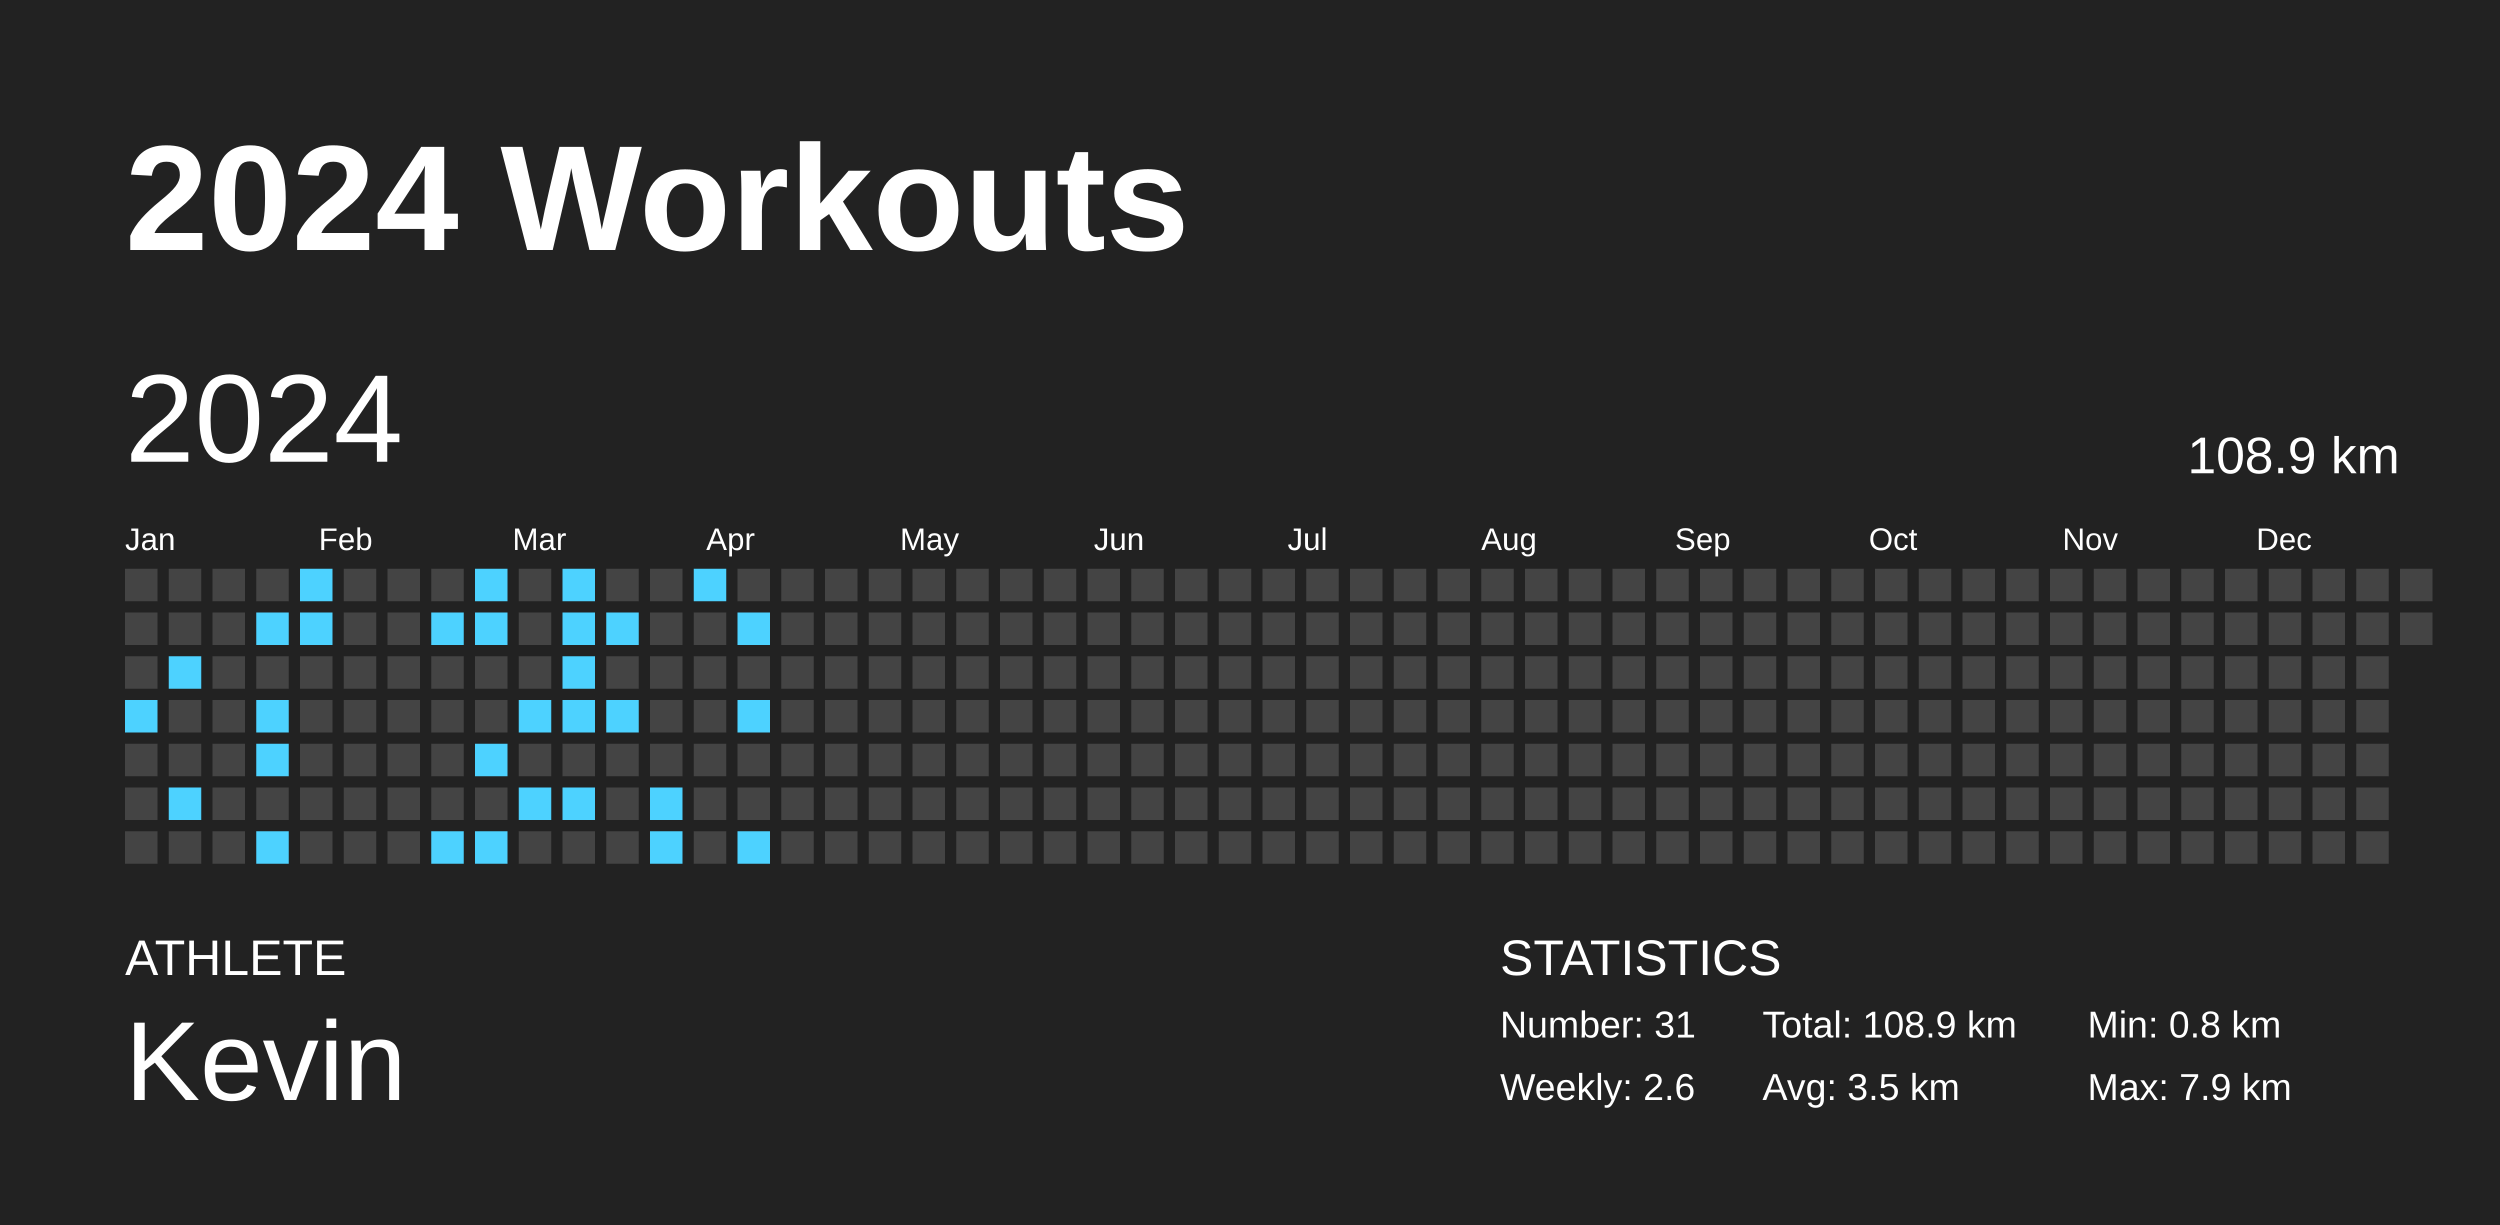
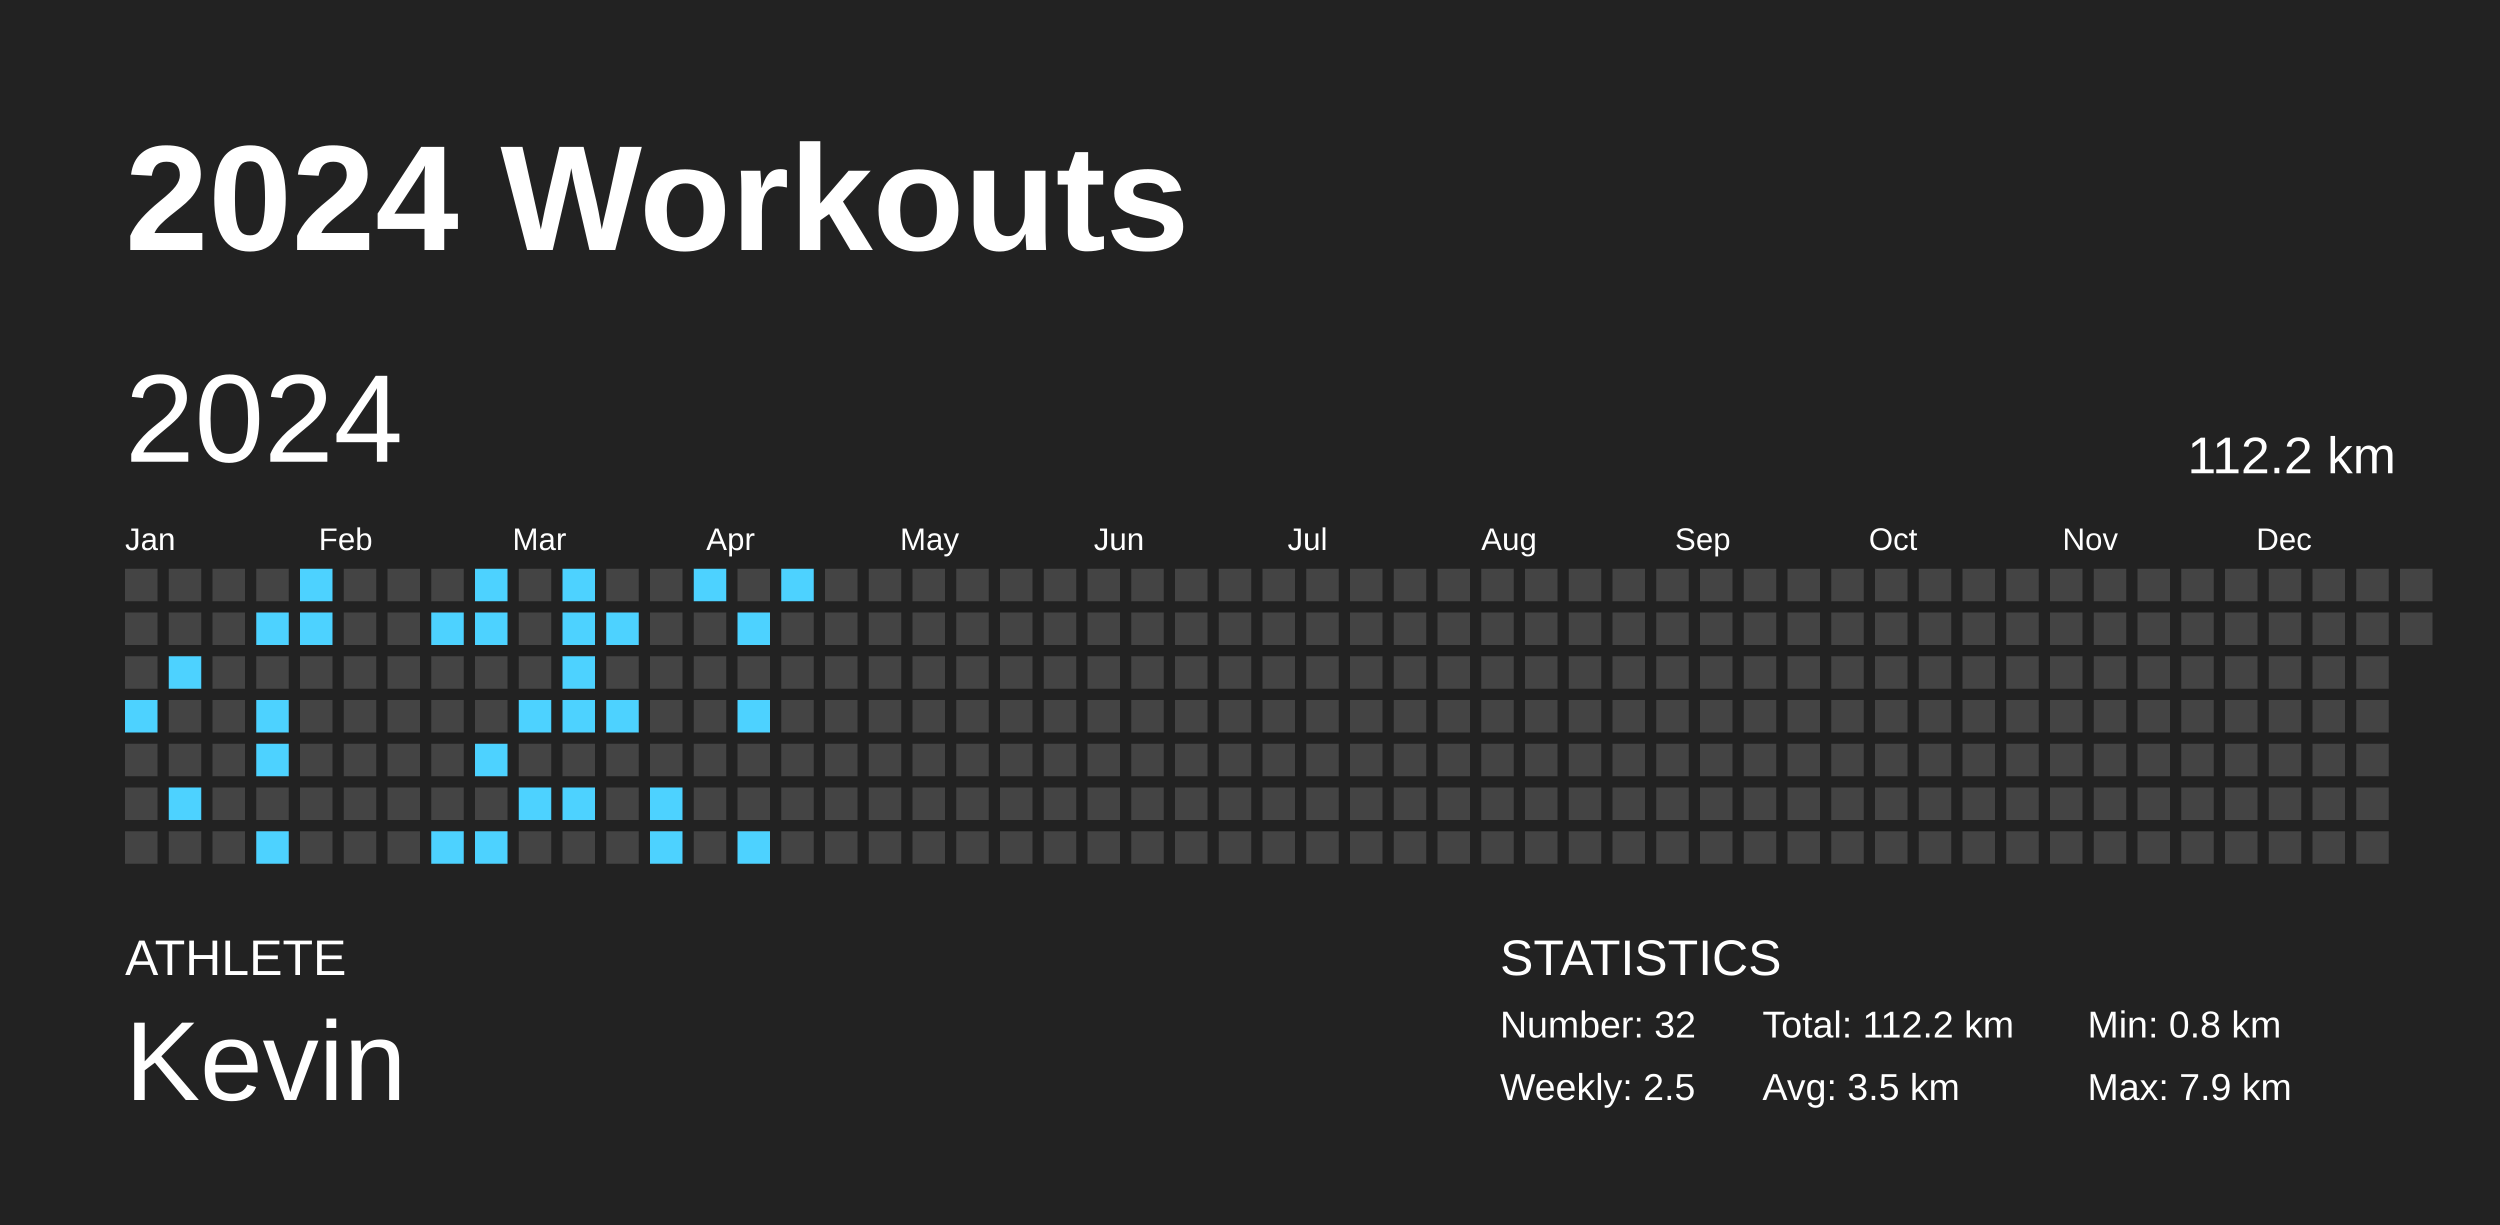
<svg xmlns="http://www.w3.org/2000/svg" baseProfile="full" height="98mm" version="1.1" viewBox="0,0,200,98" width="200mm">
  <defs />
  <rect fill="#222222" height="98" width="200" x="0" y="0" />
  <text fill="#FFFFFF" style="font-size:12px; font-family:Arial; font-weight:bold;" x="10" y="20">2024 Workouts</text>
  <text fill="#FFFFFF" style="font-size:4px; font-family:Arial" x="10" y="78">ATHLETE</text>
  <text fill="#FFFFFF" style="font-size:9px; font-family:Arial" x="10" y="88">Kevin</text>
  <text fill="#FFFFFF" style="font-size:4px; font-family:Arial" x="120" y="78">STATISTICS</text>
-   <text fill="#FFFFFF" style="font-size:3px; font-family:Arial" x="120" y="83">Number: 31</text>
-   <text fill="#FFFFFF" style="font-size:3px; font-family:Arial" x="120" y="88">Weekly: 2.6</text>
-   <text fill="#FFFFFF" style="font-size:3px; font-family:Arial" x="141" y="83">Total: 108.9 km</text>
+   <text fill="#FFFFFF" style="font-size:3px; font-family:Arial" x="120" y="83">Number: 32</text>
+   <text fill="#FFFFFF" style="font-size:3px; font-family:Arial" x="120" y="88">Weekly: 2.5</text>
+   <text fill="#FFFFFF" style="font-size:3px; font-family:Arial" x="141" y="83">Total: 112.2 km</text>
  <text fill="#FFFFFF" style="font-size:3px; font-family:Arial" x="141" y="88">Avg: 3.5 km</text>
  <text fill="#FFFFFF" style="font-size:3px; font-family:Arial" x="167" y="83">Min: 0.8 km</text>
  <text fill="#FFFFFF" style="font-size:3px; font-family:Arial" x="167" y="88">Max: 7.9 km</text>
  <text dominant-baseline="hanging" fill="#FFFFFF" style="font-size:10.0px; font-family:Arial;" x="10" y="30">2024</text>
-   <text dominant-baseline="hanging" fill="#FFFFFF" style="font-size:4.125px; font-family:Arial;" x="175" y="35">108.9 km</text>
+   <text dominant-baseline="hanging" fill="#FFFFFF" style="font-size:4.125px; font-family:Arial;" x="175" y="35">112.2 km</text>
  <text fill="#FFFFFF" style="font-size:2.5px; font-family:Arial" x="10.0" y="44">Jan</text>
  <text fill="#FFFFFF" style="font-size:2.5px; font-family:Arial" x="25.5" y="44">Feb</text>
  <text fill="#FFFFFF" style="font-size:2.5px; font-family:Arial" x="41.0" y="44">Mar</text>
  <text fill="#FFFFFF" style="font-size:2.5px; font-family:Arial" x="56.5" y="44">Apr</text>
  <text fill="#FFFFFF" style="font-size:2.5px; font-family:Arial" x="72.0" y="44">May</text>
  <text fill="#FFFFFF" style="font-size:2.5px; font-family:Arial" x="87.5" y="44">Jun</text>
  <text fill="#FFFFFF" style="font-size:2.5px; font-family:Arial" x="103.0" y="44">Jul</text>
  <text fill="#FFFFFF" style="font-size:2.5px; font-family:Arial" x="118.5" y="44">Aug</text>
  <text fill="#FFFFFF" style="font-size:2.5px; font-family:Arial" x="134.0" y="44">Sep</text>
  <text fill="#FFFFFF" style="font-size:2.5px; font-family:Arial" x="149.5" y="44">Oct</text>
  <text fill="#FFFFFF" style="font-size:2.5px; font-family:Arial" x="165.0" y="44">Nov</text>
  <text fill="#FFFFFF" style="font-size:2.5px; font-family:Arial" x="180.5" y="44">Dec</text>
  <rect fill="#444444" height="2.6" width="2.6" x="10.0" y="45.5" />
  <rect fill="#444444" height="2.6" width="2.6" x="10.0" y="49.0" />
  <rect fill="#444444" height="2.6" width="2.6" x="10.0" y="52.5" />
  <rect fill="#4dd2ff" height="2.6" width="2.6" x="10.0" y="56.0" />
  <rect fill="#444444" height="2.6" width="2.6" x="10.0" y="59.5" />
  <rect fill="#444444" height="2.6" width="2.6" x="10.0" y="63.0" />
  <rect fill="#444444" height="2.6" width="2.6" x="10.0" y="66.5" />
  <rect fill="#444444" height="2.6" width="2.6" x="13.5" y="45.5" />
  <rect fill="#444444" height="2.6" width="2.6" x="13.5" y="49.0" />
  <rect fill="#4dd2ff" height="2.6" width="2.6" x="13.5" y="52.5" />
  <rect fill="#444444" height="2.6" width="2.6" x="13.5" y="56.0" />
  <rect fill="#444444" height="2.6" width="2.6" x="13.5" y="59.5" />
  <rect fill="#4dd2ff" height="2.6" width="2.6" x="13.5" y="63.0" />
  <rect fill="#444444" height="2.6" width="2.6" x="13.5" y="66.5" />
  <rect fill="#444444" height="2.6" width="2.6" x="17.0" y="45.5" />
  <rect fill="#444444" height="2.6" width="2.6" x="17.0" y="49.0" />
  <rect fill="#444444" height="2.6" width="2.6" x="17.0" y="52.5" />
  <rect fill="#444444" height="2.6" width="2.6" x="17.0" y="56.0" />
  <rect fill="#444444" height="2.6" width="2.6" x="17.0" y="59.5" />
  <rect fill="#444444" height="2.6" width="2.6" x="17.0" y="63.0" />
  <rect fill="#444444" height="2.6" width="2.6" x="17.0" y="66.5" />
  <rect fill="#444444" height="2.6" width="2.6" x="20.5" y="45.5" />
  <rect fill="#4dd2ff" height="2.6" width="2.6" x="20.5" y="49.0" />
  <rect fill="#444444" height="2.6" width="2.6" x="20.5" y="52.5" />
  <rect fill="#4dd2ff" height="2.6" width="2.6" x="20.5" y="56.0" />
  <rect fill="#4dd2ff" height="2.6" width="2.6" x="20.5" y="59.5" />
  <rect fill="#444444" height="2.6" width="2.6" x="20.5" y="63.0" />
  <rect fill="#4dd2ff" height="2.6" width="2.6" x="20.5" y="66.5" />
  <rect fill="#4dd2ff" height="2.6" width="2.6" x="24.0" y="45.5" />
  <rect fill="#4dd2ff" height="2.6" width="2.6" x="24.0" y="49.0" />
  <rect fill="#444444" height="2.6" width="2.6" x="24.0" y="52.5" />
  <rect fill="#444444" height="2.6" width="2.6" x="24.0" y="56.0" />
  <rect fill="#444444" height="2.6" width="2.6" x="24.0" y="59.5" />
  <rect fill="#444444" height="2.6" width="2.6" x="24.0" y="63.0" />
  <rect fill="#444444" height="2.6" width="2.6" x="24.0" y="66.5" />
  <rect fill="#444444" height="2.6" width="2.6" x="27.5" y="45.5" />
  <rect fill="#444444" height="2.6" width="2.6" x="27.5" y="49.0" />
  <rect fill="#444444" height="2.6" width="2.6" x="27.5" y="52.5" />
  <rect fill="#444444" height="2.6" width="2.6" x="27.5" y="56.0" />
  <rect fill="#444444" height="2.6" width="2.6" x="27.5" y="59.5" />
  <rect fill="#444444" height="2.6" width="2.6" x="27.5" y="63.0" />
  <rect fill="#444444" height="2.6" width="2.6" x="27.5" y="66.5" />
  <rect fill="#444444" height="2.6" width="2.6" x="31.0" y="45.5" />
  <rect fill="#444444" height="2.6" width="2.6" x="31.0" y="49.0" />
  <rect fill="#444444" height="2.6" width="2.6" x="31.0" y="52.5" />
  <rect fill="#444444" height="2.6" width="2.6" x="31.0" y="56.0" />
  <rect fill="#444444" height="2.6" width="2.6" x="31.0" y="59.5" />
  <rect fill="#444444" height="2.6" width="2.6" x="31.0" y="63.0" />
  <rect fill="#444444" height="2.6" width="2.6" x="31.0" y="66.5" />
  <rect fill="#444444" height="2.6" width="2.6" x="34.5" y="45.5" />
  <rect fill="#4dd2ff" height="2.6" width="2.6" x="34.5" y="49.0" />
  <rect fill="#444444" height="2.6" width="2.6" x="34.5" y="52.5" />
  <rect fill="#444444" height="2.6" width="2.6" x="34.5" y="56.0" />
  <rect fill="#444444" height="2.6" width="2.6" x="34.5" y="59.5" />
  <rect fill="#444444" height="2.6" width="2.6" x="34.5" y="63.0" />
  <rect fill="#4dd2ff" height="2.6" width="2.6" x="34.5" y="66.5" />
  <rect fill="#4dd2ff" height="2.6" width="2.6" x="38.0" y="45.5" />
  <rect fill="#4dd2ff" height="2.6" width="2.6" x="38.0" y="49.0" />
  <rect fill="#444444" height="2.6" width="2.6" x="38.0" y="52.5" />
  <rect fill="#444444" height="2.6" width="2.6" x="38.0" y="56.0" />
  <rect fill="#4dd2ff" height="2.6" width="2.6" x="38.0" y="59.5" />
  <rect fill="#444444" height="2.6" width="2.6" x="38.0" y="63.0" />
  <rect fill="#4dd2ff" height="2.6" width="2.6" x="38.0" y="66.5" />
  <rect fill="#444444" height="2.6" width="2.6" x="41.5" y="45.5" />
  <rect fill="#444444" height="2.6" width="2.6" x="41.5" y="49.0" />
  <rect fill="#444444" height="2.6" width="2.6" x="41.5" y="52.5" />
  <rect fill="#4dd2ff" height="2.6" width="2.6" x="41.5" y="56.0" />
  <rect fill="#444444" height="2.6" width="2.6" x="41.5" y="59.5" />
  <rect fill="#4dd2ff" height="2.6" width="2.6" x="41.5" y="63.0" />
  <rect fill="#444444" height="2.6" width="2.6" x="41.5" y="66.5" />
  <rect fill="#4dd2ff" height="2.6" width="2.6" x="45.0" y="45.5" />
  <rect fill="#4dd2ff" height="2.6" width="2.6" x="45.0" y="49.0" />
  <rect fill="#4dd2ff" height="2.6" width="2.6" x="45.0" y="52.5" />
  <rect fill="#4dd2ff" height="2.6" width="2.6" x="45.0" y="56.0" />
  <rect fill="#444444" height="2.6" width="2.6" x="45.0" y="59.5" />
  <rect fill="#4dd2ff" height="2.6" width="2.6" x="45.0" y="63.0" />
  <rect fill="#444444" height="2.6" width="2.6" x="45.0" y="66.5" />
  <rect fill="#444444" height="2.6" width="2.6" x="48.5" y="45.5" />
  <rect fill="#4dd2ff" height="2.6" width="2.6" x="48.5" y="49.0" />
  <rect fill="#444444" height="2.6" width="2.6" x="48.5" y="52.5" />
  <rect fill="#4dd2ff" height="2.6" width="2.6" x="48.5" y="56.0" />
  <rect fill="#444444" height="2.6" width="2.6" x="48.5" y="59.5" />
  <rect fill="#444444" height="2.6" width="2.6" x="48.5" y="63.0" />
  <rect fill="#444444" height="2.6" width="2.6" x="48.5" y="66.5" />
  <rect fill="#444444" height="2.6" width="2.6" x="52.0" y="45.5" />
  <rect fill="#444444" height="2.6" width="2.6" x="52.0" y="49.0" />
  <rect fill="#444444" height="2.6" width="2.6" x="52.0" y="52.5" />
  <rect fill="#444444" height="2.6" width="2.6" x="52.0" y="56.0" />
  <rect fill="#444444" height="2.6" width="2.6" x="52.0" y="59.5" />
  <rect fill="#4dd2ff" height="2.6" width="2.6" x="52.0" y="63.0" />
  <rect fill="#4dd2ff" height="2.6" width="2.6" x="52.0" y="66.5" />
  <rect fill="#4dd2ff" height="2.6" width="2.6" x="55.5" y="45.5" />
  <rect fill="#444444" height="2.6" width="2.6" x="55.5" y="49.0" />
  <rect fill="#444444" height="2.6" width="2.6" x="55.5" y="52.5" />
  <rect fill="#444444" height="2.6" width="2.6" x="55.5" y="56.0" />
  <rect fill="#444444" height="2.6" width="2.6" x="55.5" y="59.5" />
  <rect fill="#444444" height="2.6" width="2.6" x="55.5" y="63.0" />
  <rect fill="#444444" height="2.6" width="2.6" x="55.5" y="66.5" />
  <rect fill="#444444" height="2.6" width="2.6" x="59.0" y="45.5" />
  <rect fill="#4dd2ff" height="2.6" width="2.6" x="59.0" y="49.0" />
  <rect fill="#444444" height="2.6" width="2.6" x="59.0" y="52.5" />
  <rect fill="#4dd2ff" height="2.6" width="2.6" x="59.0" y="56.0" />
  <rect fill="#444444" height="2.6" width="2.6" x="59.0" y="59.5" />
  <rect fill="#444444" height="2.6" width="2.6" x="59.0" y="63.0" />
  <rect fill="#4dd2ff" height="2.6" width="2.6" x="59.0" y="66.5" />
-   <rect fill="#444444" height="2.6" width="2.6" x="62.5" y="45.5" />
+   <rect fill="#4dd2ff" height="2.6" width="2.6" x="62.5" y="45.5" />
  <rect fill="#444444" height="2.6" width="2.6" x="62.5" y="49.0" />
  <rect fill="#444444" height="2.6" width="2.6" x="62.5" y="52.5" />
  <rect fill="#444444" height="2.6" width="2.6" x="62.5" y="56.0" />
  <rect fill="#444444" height="2.6" width="2.6" x="62.5" y="59.5" />
  <rect fill="#444444" height="2.6" width="2.6" x="62.5" y="63.0" />
  <rect fill="#444444" height="2.6" width="2.6" x="62.5" y="66.5" />
  <rect fill="#444444" height="2.6" width="2.6" x="66.0" y="45.5" />
  <rect fill="#444444" height="2.6" width="2.6" x="66.0" y="49.0" />
  <rect fill="#444444" height="2.6" width="2.6" x="66.0" y="52.5" />
  <rect fill="#444444" height="2.6" width="2.6" x="66.0" y="56.0" />
  <rect fill="#444444" height="2.6" width="2.6" x="66.0" y="59.5" />
  <rect fill="#444444" height="2.6" width="2.6" x="66.0" y="63.0" />
  <rect fill="#444444" height="2.6" width="2.6" x="66.0" y="66.5" />
  <rect fill="#444444" height="2.6" width="2.6" x="69.5" y="45.5" />
  <rect fill="#444444" height="2.6" width="2.6" x="69.5" y="49.0" />
  <rect fill="#444444" height="2.6" width="2.6" x="69.5" y="52.5" />
  <rect fill="#444444" height="2.6" width="2.6" x="69.5" y="56.0" />
  <rect fill="#444444" height="2.6" width="2.6" x="69.5" y="59.5" />
  <rect fill="#444444" height="2.6" width="2.6" x="69.5" y="63.0" />
  <rect fill="#444444" height="2.6" width="2.6" x="69.5" y="66.5" />
  <rect fill="#444444" height="2.6" width="2.6" x="73.0" y="45.5" />
  <rect fill="#444444" height="2.6" width="2.6" x="73.0" y="49.0" />
  <rect fill="#444444" height="2.6" width="2.6" x="73.0" y="52.5" />
  <rect fill="#444444" height="2.6" width="2.6" x="73.0" y="56.0" />
  <rect fill="#444444" height="2.6" width="2.6" x="73.0" y="59.5" />
  <rect fill="#444444" height="2.6" width="2.6" x="73.0" y="63.0" />
  <rect fill="#444444" height="2.6" width="2.6" x="73.0" y="66.5" />
  <rect fill="#444444" height="2.6" width="2.6" x="76.5" y="45.5" />
  <rect fill="#444444" height="2.6" width="2.6" x="76.5" y="49.0" />
  <rect fill="#444444" height="2.6" width="2.6" x="76.5" y="52.5" />
  <rect fill="#444444" height="2.6" width="2.6" x="76.5" y="56.0" />
  <rect fill="#444444" height="2.6" width="2.6" x="76.5" y="59.5" />
  <rect fill="#444444" height="2.6" width="2.6" x="76.5" y="63.0" />
  <rect fill="#444444" height="2.6" width="2.6" x="76.5" y="66.5" />
  <rect fill="#444444" height="2.6" width="2.6" x="80.0" y="45.5" />
  <rect fill="#444444" height="2.6" width="2.6" x="80.0" y="49.0" />
  <rect fill="#444444" height="2.6" width="2.6" x="80.0" y="52.5" />
  <rect fill="#444444" height="2.6" width="2.6" x="80.0" y="56.0" />
  <rect fill="#444444" height="2.6" width="2.6" x="80.0" y="59.5" />
  <rect fill="#444444" height="2.6" width="2.6" x="80.0" y="63.0" />
  <rect fill="#444444" height="2.6" width="2.6" x="80.0" y="66.5" />
  <rect fill="#444444" height="2.6" width="2.6" x="83.5" y="45.5" />
  <rect fill="#444444" height="2.6" width="2.6" x="83.5" y="49.0" />
  <rect fill="#444444" height="2.6" width="2.6" x="83.5" y="52.5" />
  <rect fill="#444444" height="2.6" width="2.6" x="83.5" y="56.0" />
  <rect fill="#444444" height="2.6" width="2.6" x="83.5" y="59.5" />
  <rect fill="#444444" height="2.6" width="2.6" x="83.5" y="63.0" />
  <rect fill="#444444" height="2.6" width="2.6" x="83.5" y="66.5" />
  <rect fill="#444444" height="2.6" width="2.6" x="87.0" y="45.5" />
  <rect fill="#444444" height="2.6" width="2.6" x="87.0" y="49.0" />
  <rect fill="#444444" height="2.6" width="2.6" x="87.0" y="52.5" />
  <rect fill="#444444" height="2.6" width="2.6" x="87.0" y="56.0" />
  <rect fill="#444444" height="2.6" width="2.6" x="87.0" y="59.5" />
  <rect fill="#444444" height="2.6" width="2.6" x="87.0" y="63.0" />
  <rect fill="#444444" height="2.6" width="2.6" x="87.0" y="66.5" />
  <rect fill="#444444" height="2.6" width="2.6" x="90.5" y="45.5" />
  <rect fill="#444444" height="2.6" width="2.6" x="90.5" y="49.0" />
  <rect fill="#444444" height="2.6" width="2.6" x="90.5" y="52.5" />
  <rect fill="#444444" height="2.6" width="2.6" x="90.5" y="56.0" />
  <rect fill="#444444" height="2.6" width="2.6" x="90.5" y="59.5" />
  <rect fill="#444444" height="2.6" width="2.6" x="90.5" y="63.0" />
  <rect fill="#444444" height="2.6" width="2.6" x="90.5" y="66.5" />
  <rect fill="#444444" height="2.6" width="2.6" x="94.0" y="45.5" />
  <rect fill="#444444" height="2.6" width="2.6" x="94.0" y="49.0" />
  <rect fill="#444444" height="2.6" width="2.6" x="94.0" y="52.5" />
  <rect fill="#444444" height="2.6" width="2.6" x="94.0" y="56.0" />
  <rect fill="#444444" height="2.6" width="2.6" x="94.0" y="59.5" />
  <rect fill="#444444" height="2.6" width="2.6" x="94.0" y="63.0" />
  <rect fill="#444444" height="2.6" width="2.6" x="94.0" y="66.5" />
  <rect fill="#444444" height="2.6" width="2.6" x="97.5" y="45.5" />
  <rect fill="#444444" height="2.6" width="2.6" x="97.5" y="49.0" />
  <rect fill="#444444" height="2.6" width="2.6" x="97.5" y="52.5" />
  <rect fill="#444444" height="2.6" width="2.6" x="97.5" y="56.0" />
  <rect fill="#444444" height="2.6" width="2.6" x="97.5" y="59.5" />
  <rect fill="#444444" height="2.6" width="2.6" x="97.5" y="63.0" />
  <rect fill="#444444" height="2.6" width="2.6" x="97.5" y="66.5" />
  <rect fill="#444444" height="2.6" width="2.6" x="101.0" y="45.5" />
  <rect fill="#444444" height="2.6" width="2.6" x="101.0" y="49.0" />
  <rect fill="#444444" height="2.6" width="2.6" x="101.0" y="52.5" />
  <rect fill="#444444" height="2.6" width="2.6" x="101.0" y="56.0" />
  <rect fill="#444444" height="2.6" width="2.6" x="101.0" y="59.5" />
  <rect fill="#444444" height="2.6" width="2.6" x="101.0" y="63.0" />
  <rect fill="#444444" height="2.6" width="2.6" x="101.0" y="66.5" />
  <rect fill="#444444" height="2.6" width="2.6" x="104.5" y="45.5" />
  <rect fill="#444444" height="2.6" width="2.6" x="104.5" y="49.0" />
  <rect fill="#444444" height="2.6" width="2.6" x="104.5" y="52.5" />
  <rect fill="#444444" height="2.6" width="2.6" x="104.5" y="56.0" />
  <rect fill="#444444" height="2.6" width="2.6" x="104.5" y="59.5" />
  <rect fill="#444444" height="2.6" width="2.6" x="104.5" y="63.0" />
  <rect fill="#444444" height="2.6" width="2.6" x="104.5" y="66.5" />
  <rect fill="#444444" height="2.6" width="2.6" x="108.0" y="45.5" />
  <rect fill="#444444" height="2.6" width="2.6" x="108.0" y="49.0" />
  <rect fill="#444444" height="2.6" width="2.6" x="108.0" y="52.5" />
  <rect fill="#444444" height="2.6" width="2.6" x="108.0" y="56.0" />
  <rect fill="#444444" height="2.6" width="2.6" x="108.0" y="59.5" />
  <rect fill="#444444" height="2.6" width="2.6" x="108.0" y="63.0" />
  <rect fill="#444444" height="2.6" width="2.6" x="108.0" y="66.5" />
  <rect fill="#444444" height="2.6" width="2.6" x="111.5" y="45.5" />
  <rect fill="#444444" height="2.6" width="2.6" x="111.5" y="49.0" />
  <rect fill="#444444" height="2.6" width="2.6" x="111.5" y="52.5" />
  <rect fill="#444444" height="2.6" width="2.6" x="111.5" y="56.0" />
  <rect fill="#444444" height="2.6" width="2.6" x="111.5" y="59.5" />
  <rect fill="#444444" height="2.6" width="2.6" x="111.5" y="63.0" />
  <rect fill="#444444" height="2.6" width="2.6" x="111.5" y="66.5" />
  <rect fill="#444444" height="2.6" width="2.6" x="115.0" y="45.5" />
  <rect fill="#444444" height="2.6" width="2.6" x="115.0" y="49.0" />
  <rect fill="#444444" height="2.6" width="2.6" x="115.0" y="52.5" />
  <rect fill="#444444" height="2.6" width="2.6" x="115.0" y="56.0" />
  <rect fill="#444444" height="2.6" width="2.6" x="115.0" y="59.5" />
  <rect fill="#444444" height="2.6" width="2.6" x="115.0" y="63.0" />
  <rect fill="#444444" height="2.6" width="2.6" x="115.0" y="66.5" />
  <rect fill="#444444" height="2.6" width="2.6" x="118.5" y="45.5" />
  <rect fill="#444444" height="2.6" width="2.6" x="118.5" y="49.0" />
  <rect fill="#444444" height="2.6" width="2.6" x="118.5" y="52.5" />
  <rect fill="#444444" height="2.6" width="2.6" x="118.5" y="56.0" />
  <rect fill="#444444" height="2.6" width="2.6" x="118.5" y="59.5" />
  <rect fill="#444444" height="2.6" width="2.6" x="118.5" y="63.0" />
  <rect fill="#444444" height="2.6" width="2.6" x="118.5" y="66.5" />
  <rect fill="#444444" height="2.6" width="2.6" x="122.0" y="45.5" />
  <rect fill="#444444" height="2.6" width="2.6" x="122.0" y="49.0" />
  <rect fill="#444444" height="2.6" width="2.6" x="122.0" y="52.5" />
  <rect fill="#444444" height="2.6" width="2.6" x="122.0" y="56.0" />
  <rect fill="#444444" height="2.6" width="2.6" x="122.0" y="59.5" />
  <rect fill="#444444" height="2.6" width="2.6" x="122.0" y="63.0" />
  <rect fill="#444444" height="2.6" width="2.6" x="122.0" y="66.5" />
  <rect fill="#444444" height="2.6" width="2.6" x="125.5" y="45.5" />
  <rect fill="#444444" height="2.6" width="2.6" x="125.5" y="49.0" />
  <rect fill="#444444" height="2.6" width="2.6" x="125.5" y="52.5" />
  <rect fill="#444444" height="2.6" width="2.6" x="125.5" y="56.0" />
  <rect fill="#444444" height="2.6" width="2.6" x="125.5" y="59.5" />
  <rect fill="#444444" height="2.6" width="2.6" x="125.5" y="63.0" />
  <rect fill="#444444" height="2.6" width="2.6" x="125.5" y="66.5" />
  <rect fill="#444444" height="2.6" width="2.6" x="129.0" y="45.5" />
  <rect fill="#444444" height="2.6" width="2.6" x="129.0" y="49.0" />
  <rect fill="#444444" height="2.6" width="2.6" x="129.0" y="52.5" />
  <rect fill="#444444" height="2.6" width="2.6" x="129.0" y="56.0" />
  <rect fill="#444444" height="2.6" width="2.6" x="129.0" y="59.5" />
  <rect fill="#444444" height="2.6" width="2.6" x="129.0" y="63.0" />
  <rect fill="#444444" height="2.6" width="2.6" x="129.0" y="66.5" />
  <rect fill="#444444" height="2.6" width="2.6" x="132.5" y="45.5" />
  <rect fill="#444444" height="2.6" width="2.6" x="132.5" y="49.0" />
  <rect fill="#444444" height="2.6" width="2.6" x="132.5" y="52.5" />
  <rect fill="#444444" height="2.6" width="2.6" x="132.5" y="56.0" />
  <rect fill="#444444" height="2.6" width="2.6" x="132.5" y="59.5" />
  <rect fill="#444444" height="2.6" width="2.6" x="132.5" y="63.0" />
  <rect fill="#444444" height="2.6" width="2.6" x="132.5" y="66.5" />
  <rect fill="#444444" height="2.6" width="2.6" x="136.0" y="45.5" />
  <rect fill="#444444" height="2.6" width="2.6" x="136.0" y="49.0" />
  <rect fill="#444444" height="2.6" width="2.6" x="136.0" y="52.5" />
  <rect fill="#444444" height="2.6" width="2.6" x="136.0" y="56.0" />
  <rect fill="#444444" height="2.6" width="2.6" x="136.0" y="59.5" />
  <rect fill="#444444" height="2.6" width="2.6" x="136.0" y="63.0" />
  <rect fill="#444444" height="2.6" width="2.6" x="136.0" y="66.5" />
  <rect fill="#444444" height="2.6" width="2.6" x="139.5" y="45.5" />
  <rect fill="#444444" height="2.6" width="2.6" x="139.5" y="49.0" />
  <rect fill="#444444" height="2.6" width="2.6" x="139.5" y="52.5" />
  <rect fill="#444444" height="2.6" width="2.6" x="139.5" y="56.0" />
  <rect fill="#444444" height="2.6" width="2.6" x="139.5" y="59.5" />
  <rect fill="#444444" height="2.6" width="2.6" x="139.5" y="63.0" />
  <rect fill="#444444" height="2.6" width="2.6" x="139.5" y="66.5" />
  <rect fill="#444444" height="2.6" width="2.6" x="143.0" y="45.5" />
  <rect fill="#444444" height="2.6" width="2.6" x="143.0" y="49.0" />
  <rect fill="#444444" height="2.6" width="2.6" x="143.0" y="52.5" />
  <rect fill="#444444" height="2.6" width="2.6" x="143.0" y="56.0" />
  <rect fill="#444444" height="2.6" width="2.6" x="143.0" y="59.5" />
  <rect fill="#444444" height="2.6" width="2.6" x="143.0" y="63.0" />
  <rect fill="#444444" height="2.6" width="2.6" x="143.0" y="66.5" />
  <rect fill="#444444" height="2.6" width="2.6" x="146.5" y="45.5" />
  <rect fill="#444444" height="2.6" width="2.6" x="146.5" y="49.0" />
  <rect fill="#444444" height="2.6" width="2.6" x="146.5" y="52.5" />
  <rect fill="#444444" height="2.6" width="2.6" x="146.5" y="56.0" />
  <rect fill="#444444" height="2.6" width="2.6" x="146.5" y="59.5" />
  <rect fill="#444444" height="2.6" width="2.6" x="146.5" y="63.0" />
  <rect fill="#444444" height="2.6" width="2.6" x="146.5" y="66.5" />
  <rect fill="#444444" height="2.6" width="2.6" x="150.0" y="45.5" />
  <rect fill="#444444" height="2.6" width="2.6" x="150.0" y="49.0" />
  <rect fill="#444444" height="2.6" width="2.6" x="150.0" y="52.5" />
  <rect fill="#444444" height="2.6" width="2.6" x="150.0" y="56.0" />
  <rect fill="#444444" height="2.6" width="2.6" x="150.0" y="59.5" />
  <rect fill="#444444" height="2.6" width="2.6" x="150.0" y="63.0" />
  <rect fill="#444444" height="2.6" width="2.6" x="150.0" y="66.5" />
  <rect fill="#444444" height="2.6" width="2.6" x="153.5" y="45.5" />
  <rect fill="#444444" height="2.6" width="2.6" x="153.5" y="49.0" />
  <rect fill="#444444" height="2.6" width="2.6" x="153.5" y="52.5" />
  <rect fill="#444444" height="2.6" width="2.6" x="153.5" y="56.0" />
  <rect fill="#444444" height="2.6" width="2.6" x="153.5" y="59.5" />
  <rect fill="#444444" height="2.6" width="2.6" x="153.5" y="63.0" />
  <rect fill="#444444" height="2.6" width="2.6" x="153.5" y="66.5" />
  <rect fill="#444444" height="2.6" width="2.6" x="157.0" y="45.5" />
  <rect fill="#444444" height="2.6" width="2.6" x="157.0" y="49.0" />
  <rect fill="#444444" height="2.6" width="2.6" x="157.0" y="52.5" />
  <rect fill="#444444" height="2.6" width="2.6" x="157.0" y="56.0" />
  <rect fill="#444444" height="2.6" width="2.6" x="157.0" y="59.5" />
  <rect fill="#444444" height="2.6" width="2.6" x="157.0" y="63.0" />
  <rect fill="#444444" height="2.6" width="2.6" x="157.0" y="66.5" />
  <rect fill="#444444" height="2.6" width="2.6" x="160.5" y="45.5" />
  <rect fill="#444444" height="2.6" width="2.6" x="160.5" y="49.0" />
  <rect fill="#444444" height="2.6" width="2.6" x="160.5" y="52.5" />
  <rect fill="#444444" height="2.6" width="2.6" x="160.5" y="56.0" />
  <rect fill="#444444" height="2.6" width="2.6" x="160.5" y="59.5" />
  <rect fill="#444444" height="2.6" width="2.6" x="160.5" y="63.0" />
  <rect fill="#444444" height="2.6" width="2.6" x="160.5" y="66.5" />
  <rect fill="#444444" height="2.6" width="2.6" x="164.0" y="45.5" />
  <rect fill="#444444" height="2.6" width="2.6" x="164.0" y="49.0" />
  <rect fill="#444444" height="2.6" width="2.6" x="164.0" y="52.5" />
  <rect fill="#444444" height="2.6" width="2.6" x="164.0" y="56.0" />
  <rect fill="#444444" height="2.6" width="2.6" x="164.0" y="59.5" />
  <rect fill="#444444" height="2.6" width="2.6" x="164.0" y="63.0" />
  <rect fill="#444444" height="2.6" width="2.6" x="164.0" y="66.5" />
  <rect fill="#444444" height="2.6" width="2.6" x="167.5" y="45.5" />
  <rect fill="#444444" height="2.6" width="2.6" x="167.5" y="49.0" />
  <rect fill="#444444" height="2.6" width="2.6" x="167.5" y="52.5" />
  <rect fill="#444444" height="2.6" width="2.6" x="167.5" y="56.0" />
  <rect fill="#444444" height="2.6" width="2.6" x="167.5" y="59.5" />
  <rect fill="#444444" height="2.6" width="2.6" x="167.5" y="63.0" />
  <rect fill="#444444" height="2.6" width="2.6" x="167.5" y="66.5" />
  <rect fill="#444444" height="2.6" width="2.6" x="171.0" y="45.5" />
  <rect fill="#444444" height="2.6" width="2.6" x="171.0" y="49.0" />
  <rect fill="#444444" height="2.6" width="2.6" x="171.0" y="52.5" />
  <rect fill="#444444" height="2.6" width="2.6" x="171.0" y="56.0" />
  <rect fill="#444444" height="2.6" width="2.6" x="171.0" y="59.5" />
  <rect fill="#444444" height="2.6" width="2.6" x="171.0" y="63.0" />
  <rect fill="#444444" height="2.6" width="2.6" x="171.0" y="66.5" />
  <rect fill="#444444" height="2.6" width="2.6" x="174.5" y="45.5" />
  <rect fill="#444444" height="2.6" width="2.6" x="174.5" y="49.0" />
  <rect fill="#444444" height="2.6" width="2.6" x="174.5" y="52.5" />
  <rect fill="#444444" height="2.6" width="2.6" x="174.5" y="56.0" />
  <rect fill="#444444" height="2.6" width="2.6" x="174.5" y="59.5" />
  <rect fill="#444444" height="2.6" width="2.6" x="174.5" y="63.0" />
  <rect fill="#444444" height="2.6" width="2.6" x="174.5" y="66.5" />
  <rect fill="#444444" height="2.6" width="2.6" x="178.0" y="45.5" />
  <rect fill="#444444" height="2.6" width="2.6" x="178.0" y="49.0" />
  <rect fill="#444444" height="2.6" width="2.6" x="178.0" y="52.5" />
  <rect fill="#444444" height="2.6" width="2.6" x="178.0" y="56.0" />
  <rect fill="#444444" height="2.6" width="2.6" x="178.0" y="59.5" />
  <rect fill="#444444" height="2.6" width="2.6" x="178.0" y="63.0" />
  <rect fill="#444444" height="2.6" width="2.6" x="178.0" y="66.5" />
  <rect fill="#444444" height="2.6" width="2.6" x="181.5" y="45.5" />
  <rect fill="#444444" height="2.6" width="2.6" x="181.5" y="49.0" />
  <rect fill="#444444" height="2.6" width="2.6" x="181.5" y="52.5" />
  <rect fill="#444444" height="2.6" width="2.6" x="181.5" y="56.0" />
  <rect fill="#444444" height="2.6" width="2.6" x="181.5" y="59.5" />
  <rect fill="#444444" height="2.6" width="2.6" x="181.5" y="63.0" />
  <rect fill="#444444" height="2.6" width="2.6" x="181.5" y="66.5" />
  <rect fill="#444444" height="2.6" width="2.6" x="185.0" y="45.5" />
  <rect fill="#444444" height="2.6" width="2.6" x="185.0" y="49.0" />
  <rect fill="#444444" height="2.6" width="2.6" x="185.0" y="52.5" />
  <rect fill="#444444" height="2.6" width="2.6" x="185.0" y="56.0" />
  <rect fill="#444444" height="2.6" width="2.6" x="185.0" y="59.5" />
  <rect fill="#444444" height="2.6" width="2.6" x="185.0" y="63.0" />
  <rect fill="#444444" height="2.6" width="2.6" x="185.0" y="66.5" />
  <rect fill="#444444" height="2.6" width="2.6" x="188.5" y="45.5" />
  <rect fill="#444444" height="2.6" width="2.6" x="188.5" y="49.0" />
  <rect fill="#444444" height="2.6" width="2.6" x="188.5" y="52.5" />
  <rect fill="#444444" height="2.6" width="2.6" x="188.5" y="56.0" />
  <rect fill="#444444" height="2.6" width="2.6" x="188.5" y="59.5" />
  <rect fill="#444444" height="2.6" width="2.6" x="188.5" y="63.0" />
  <rect fill="#444444" height="2.6" width="2.6" x="188.5" y="66.5" />
  <rect fill="#444444" height="2.6" width="2.6" x="192.0" y="45.5" />
  <rect fill="#444444" height="2.6" width="2.6" x="192.0" y="49.0" />
</svg>
